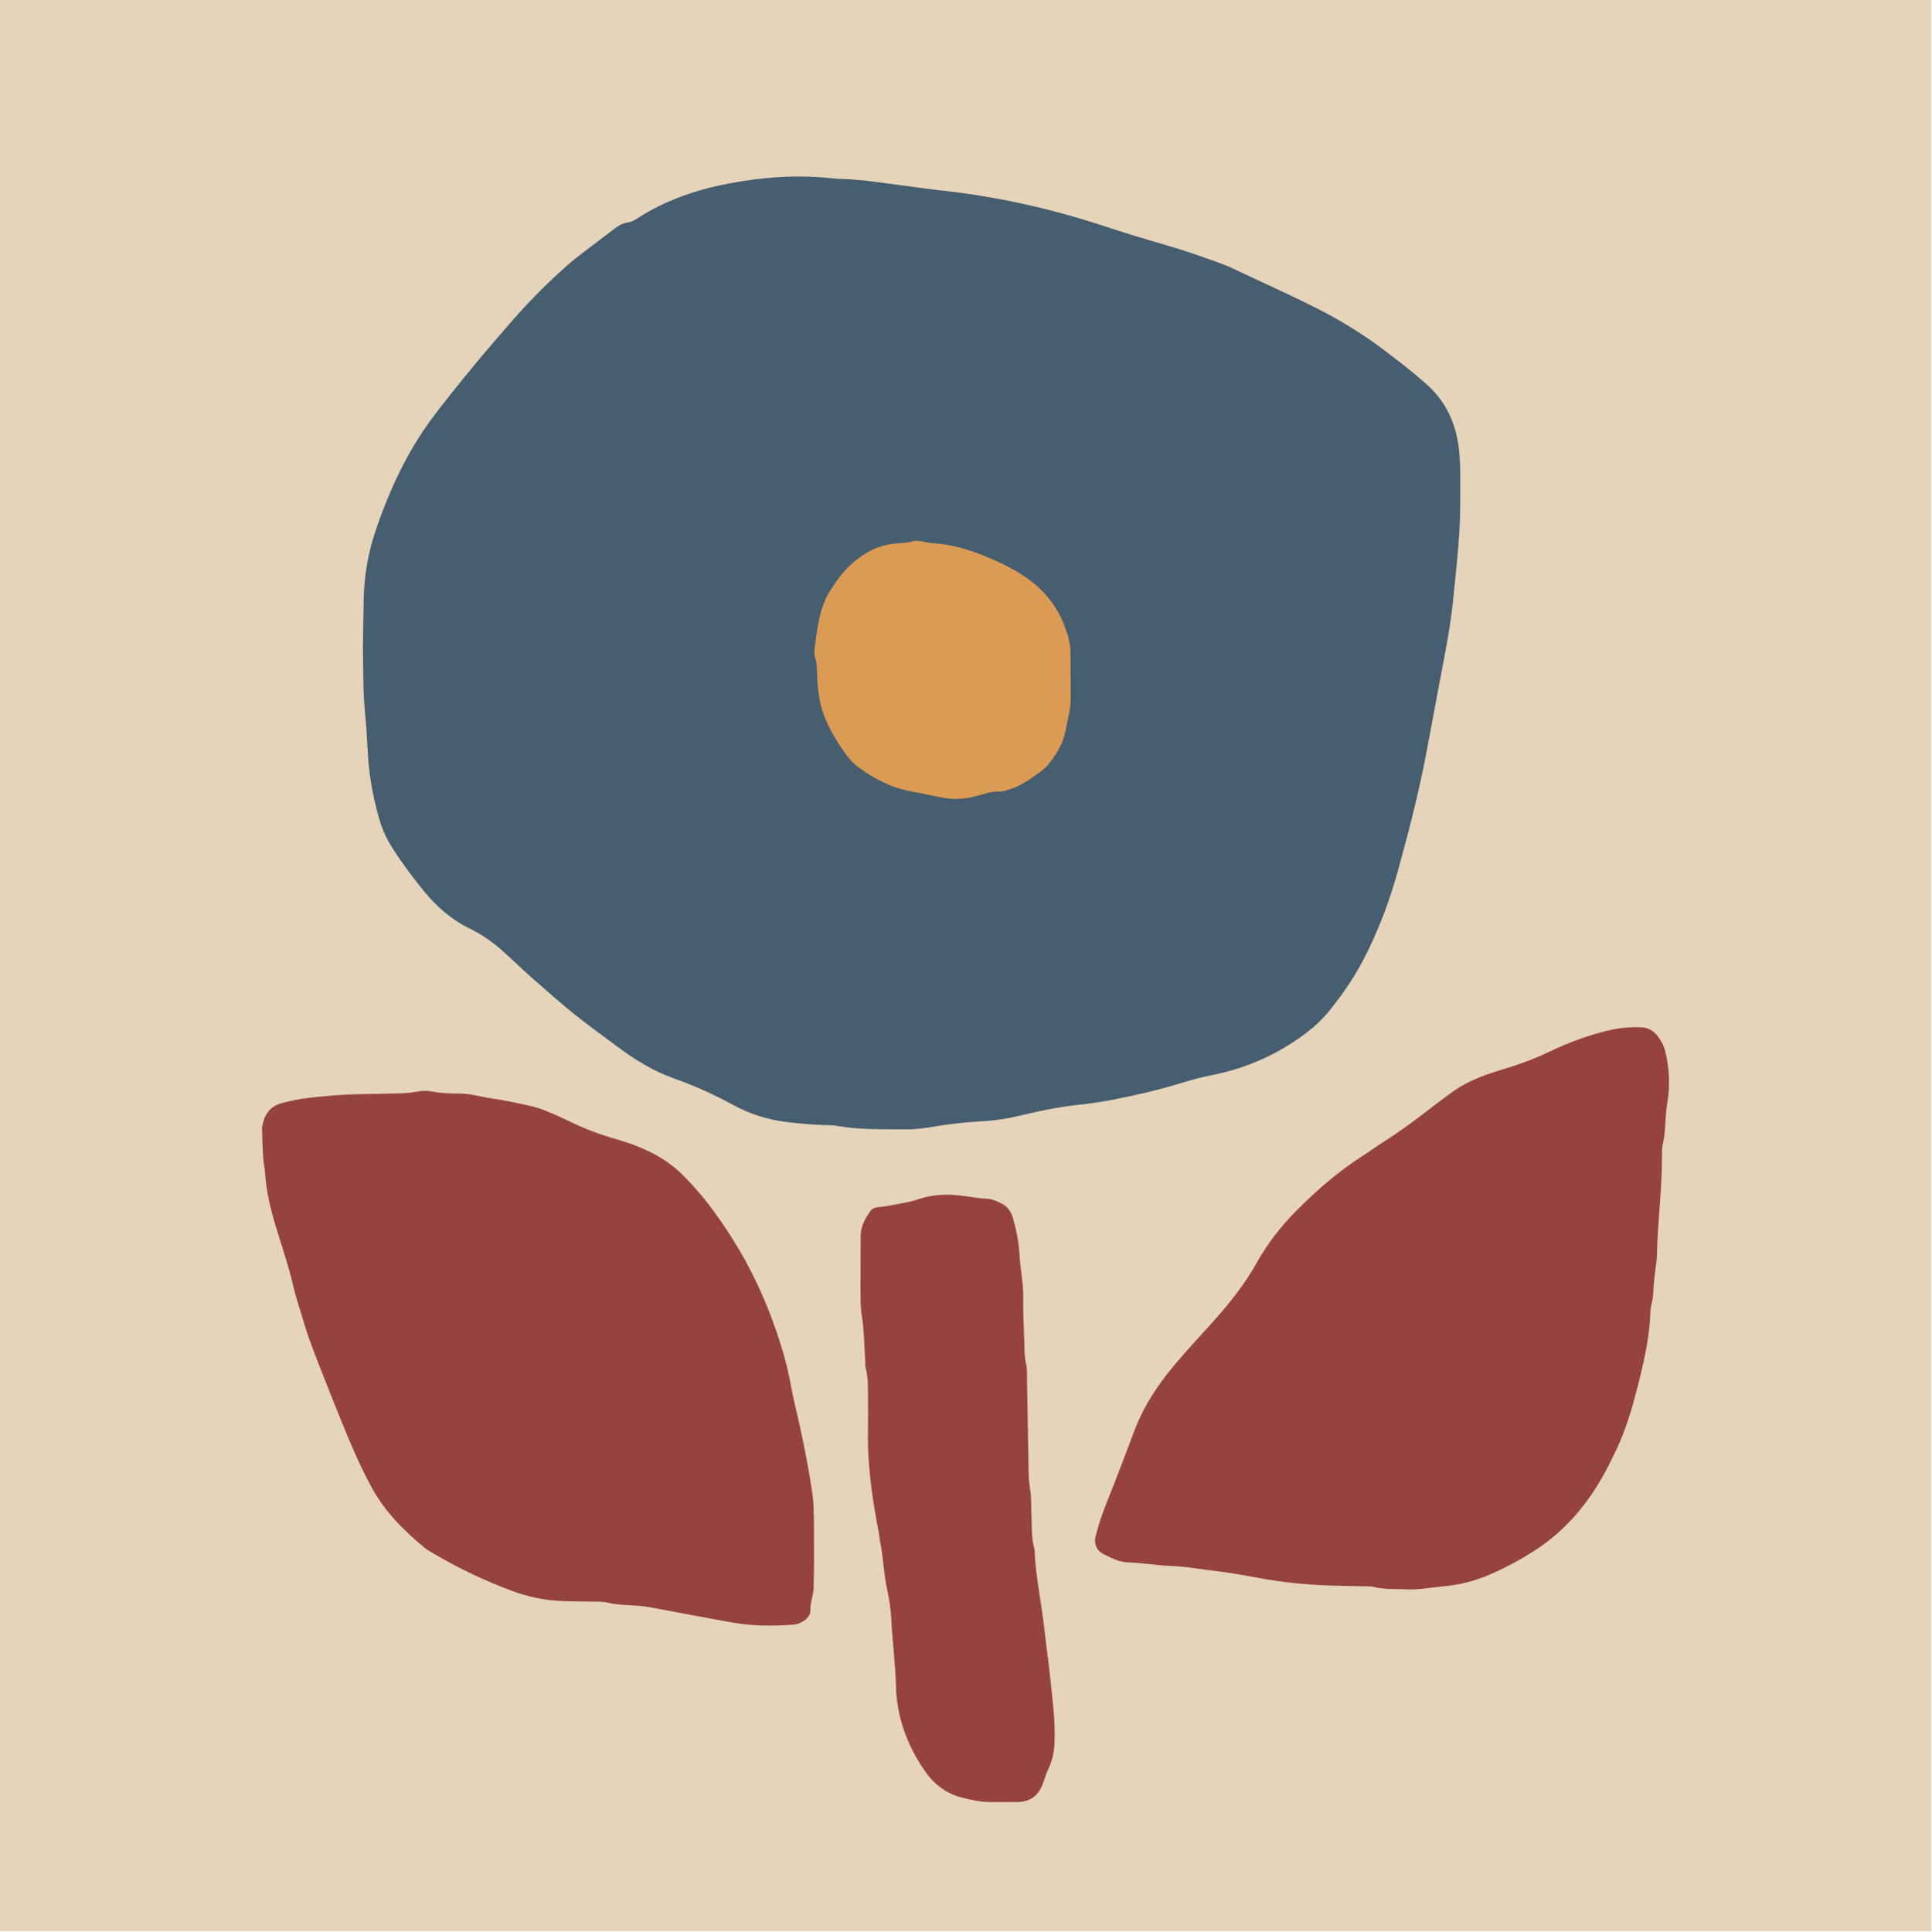
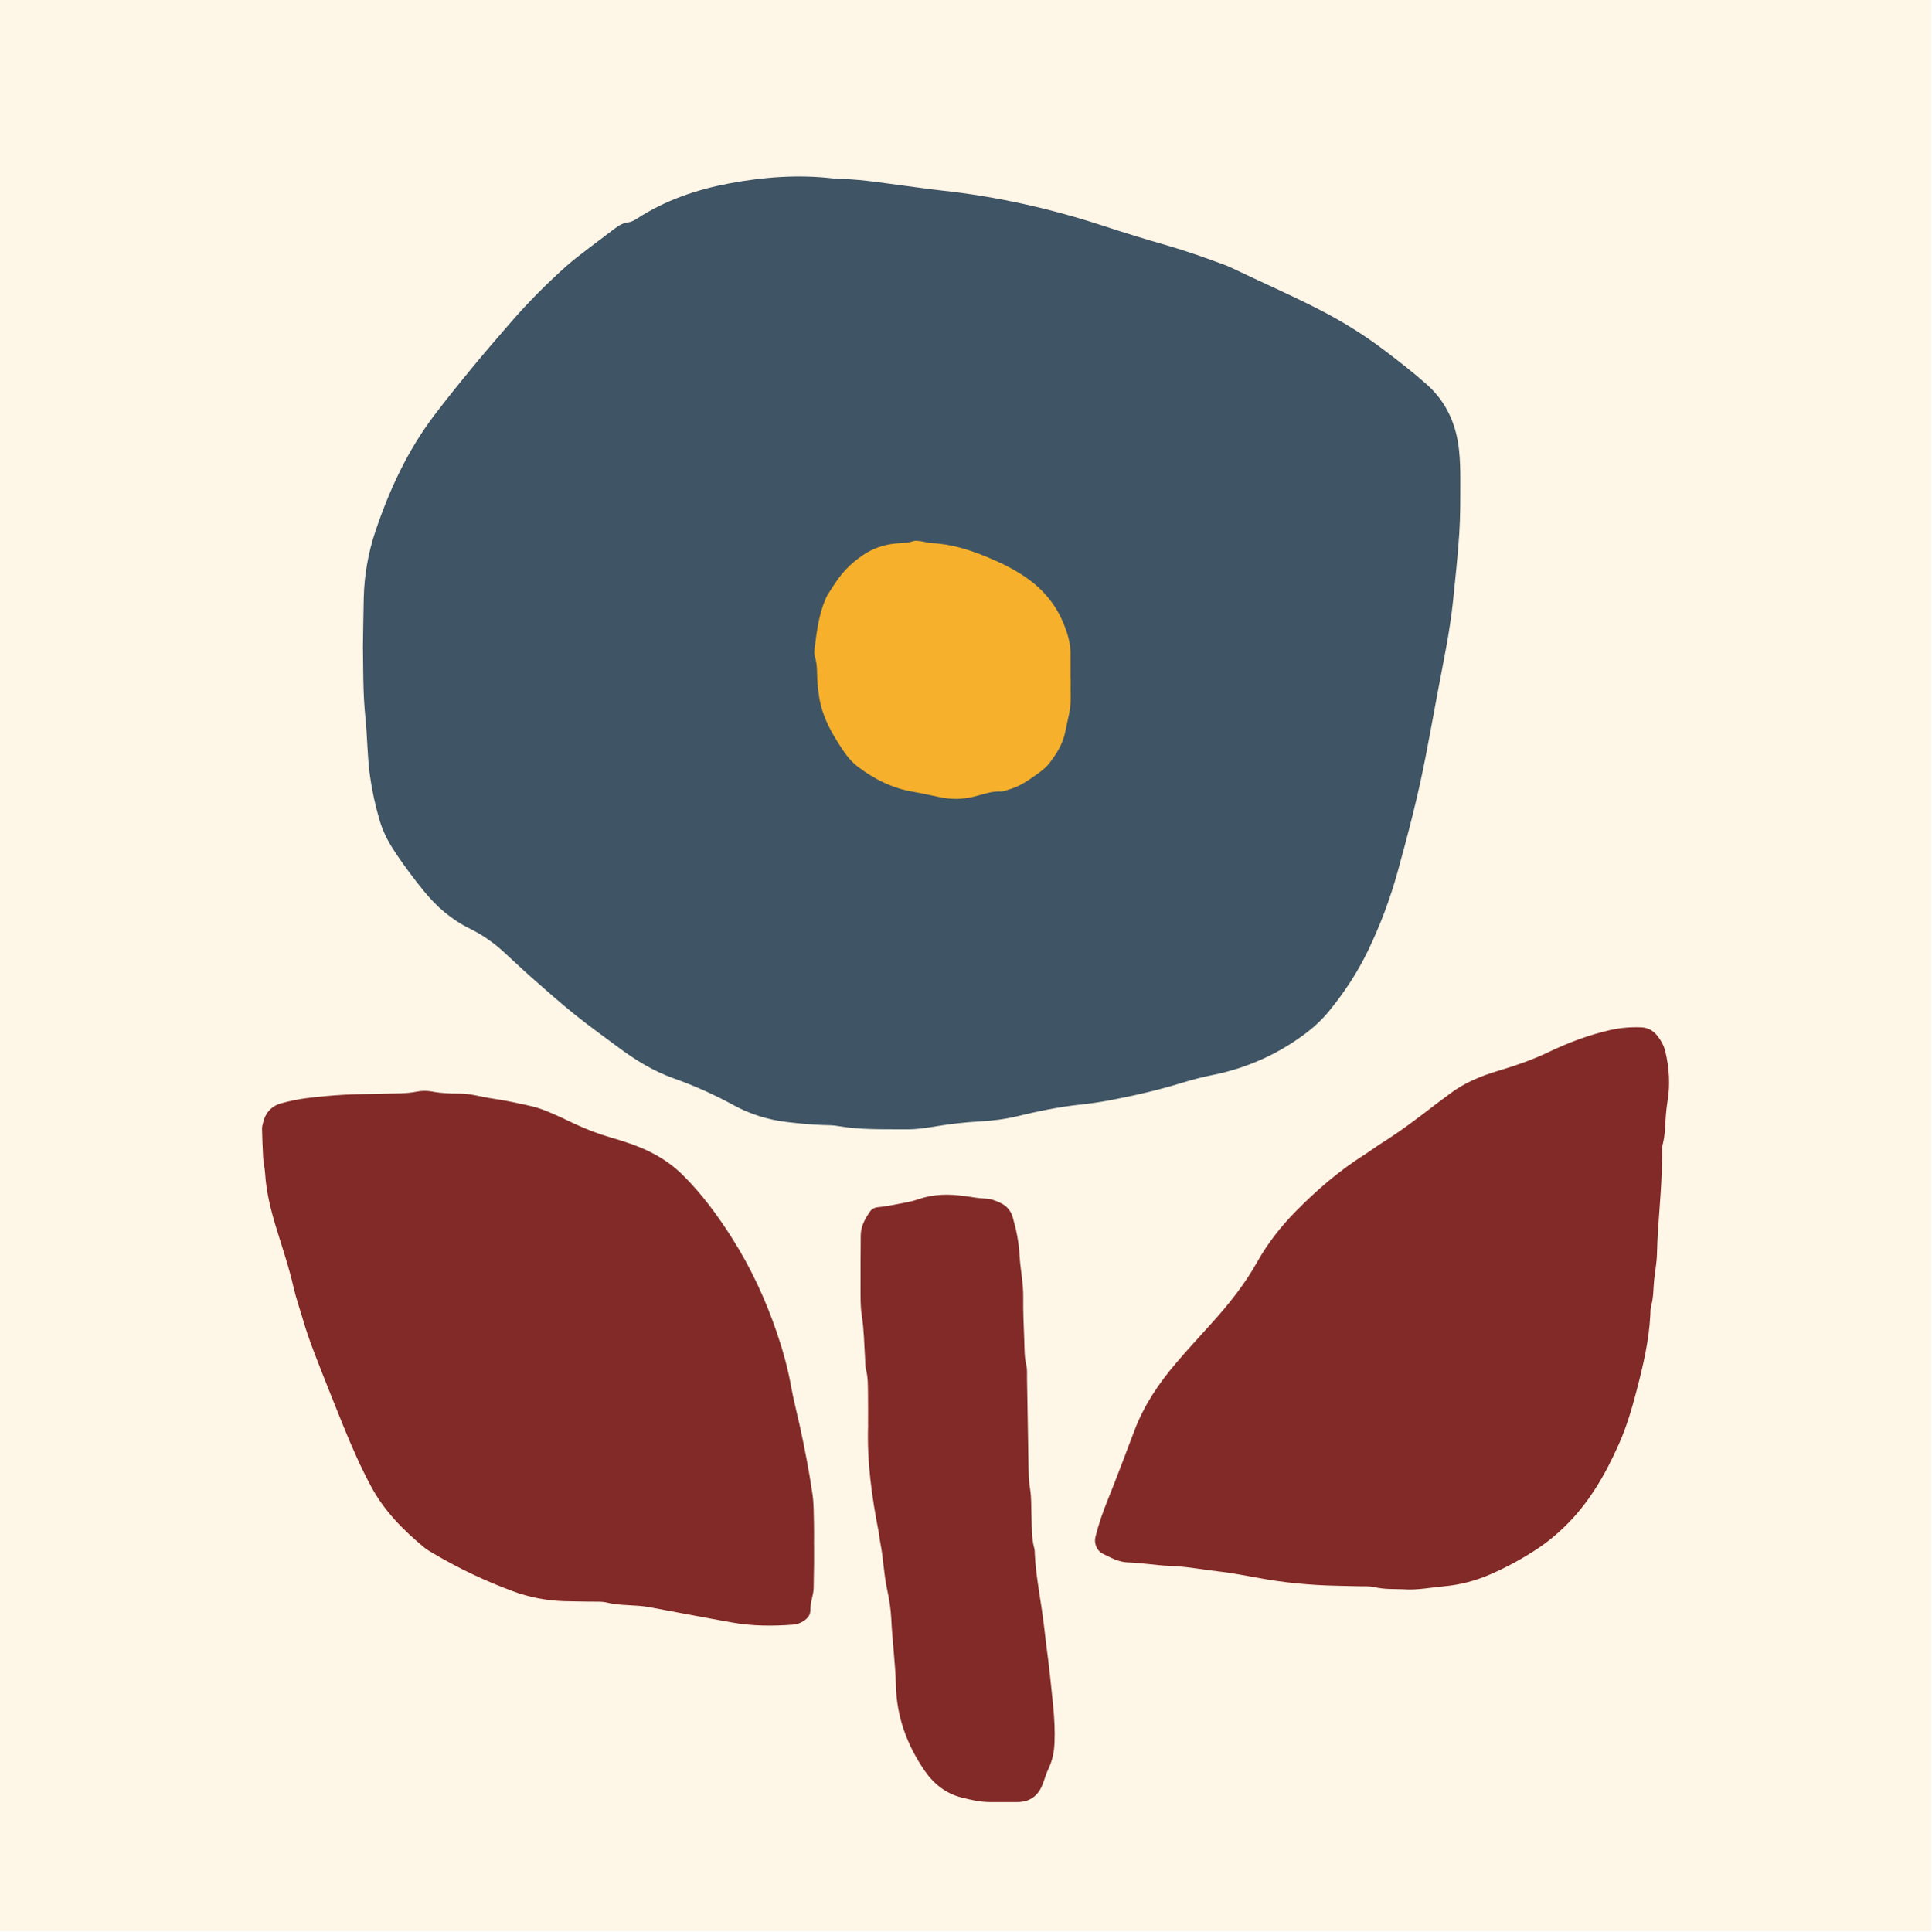
<svg xmlns="http://www.w3.org/2000/svg" viewBox="0 0 566.93 566.93">
  <g id="zone-1" data-color-id="YL008">
-     <rect x="0" y="0" width="566.93" height="566.93" fill="#e6d4ba" />
+     <rect x="0" y="0" width="566.93" height="566.93" fill="#fef6e7" />
  </g>
  <g id="zone-2" data-color-id="RD001">
-     <path d="M238.97,453.41c0,1.89.02,3.79,0,5.68-.02,2.27-.11,4.54-.11,6.82,0,2.28-1.01,4.38-.97,6.7.03,2.15-1.69,3.27-3.52,4.02-.51.21-1.11.27-1.67.31-5.89.44-11.78.42-17.62-.61-8.02-1.42-16.02-2.97-24.03-4.45-1.12-.21-2.24-.39-3.37-.47-3.22-.24-6.44-.22-9.62-.98-1.45-.35-3.03-.22-4.55-.25-2.66-.06-5.33-.04-7.99-.14-5.15-.19-10.14-1.13-15-2.93-8.03-2.98-15.73-6.62-23.09-10.96-.98-.58-2-1.13-2.87-1.85-6.18-5.11-11.77-10.75-15.6-17.89-3.05-5.67-5.64-11.55-8.06-17.52-1.91-4.73-3.83-9.46-5.69-14.21-2.2-5.63-4.5-11.23-6.2-17.04-.95-3.26-2.1-6.48-2.85-9.78-1.38-6.09-3.43-11.98-5.23-17.94-1.54-5.08-2.78-10.2-3.11-15.51-.09-1.5-.48-2.99-.57-4.49-.17-2.83-.25-5.66-.33-8.5-.02-.56.13-1.12.26-1.67.68-3.04,2.49-5.11,5.52-5.91,2.38-.63,4.8-1.16,7.24-1.46,3.76-.47,7.55-.81,11.33-1.02,3.79-.21,7.6-.17,11.4-.3,3.22-.12,6.45.05,9.66-.6,1.46-.3,3.08-.31,4.54-.03,2.64.51,5.29.6,7.94.59,3.28-.02,6.37.97,9.56,1.44,3.93.57,7.83,1.41,11.71,2.29,1.84.42,3.62,1.11,5.37,1.84,2.28.94,4.49,2.03,6.72,3.08,3.6,1.71,7.29,3.15,11.13,4.26,4,1.16,7.98,2.43,11.72,4.32,3.42,1.72,6.51,3.84,9.25,6.53,5.72,5.62,10.4,12.02,14.68,18.76,5.51,8.68,9.78,17.95,13.09,27.63,1.76,5.16,3.23,10.45,4.2,15.86.7,3.89,1.71,7.73,2.56,11.61,1.45,6.64,2.74,13.31,3.72,20.03.4,2.8.34,5.67.42,8.51.06,2.08.01,4.17.01,6.25h0Z" fill="#964340" />
-     <path d="M412.04,466.54c-2.84-.09-5.68.06-8.5-.62-1.45-.35-3.03-.21-4.55-.26-4.18-.13-8.37-.13-12.54-.39-3.97-.25-7.95-.62-11.89-1.2-5.62-.82-11.18-2.12-16.82-2.76-4.71-.53-9.37-1.46-14.13-1.62-4.16-.14-8.3-.91-12.47-1.03-2.77-.08-5.09-1.41-7.46-2.58-1.68-.83-2.56-3.01-2.12-4.83.9-3.67,2.13-7.23,3.55-10.74,2.75-6.83,5.33-13.73,7.94-20.62,2.79-7.35,7.1-13.77,12.17-19.71,3.44-4.04,7.05-7.94,10.6-11.88,4.96-5.5,9.56-11.25,13.19-17.74,3.07-5.48,6.89-10.4,11.31-14.89,6.14-6.25,12.72-11.93,20.13-16.64,1.76-1.12,3.43-2.38,5.19-3.49,5.47-3.44,10.61-7.32,15.71-11.27,1.35-1.04,2.75-2.02,4.1-3.06,4.28-3.29,9.17-5.31,14.28-6.84,5.09-1.52,10.08-3.23,14.89-5.53,5.81-2.78,11.83-5.06,18.16-6.48,3-.67,6-.9,9.05-.78,2.03.08,3.61,1.05,4.83,2.63,1.05,1.36,1.85,2.89,2.24,4.56,1.12,4.83,1.45,9.71.6,14.63-.22,1.3-.35,2.62-.46,3.94-.24,2.82-.19,5.66-.9,8.45-.32,1.26-.24,2.64-.24,3.96,0,9.47-1.27,18.87-1.48,28.33-.06,2.63-.59,5.25-.85,7.88-.24,2.44-.15,4.91-.84,7.32-.25.89-.23,1.88-.27,2.82-.39,7.59-2.14,14.94-4.05,22.25-1.38,5.29-2.93,10.55-5.17,15.58-4.03,9.06-8.92,17.54-16.18,24.48-2.2,2.1-4.5,4.05-7.03,5.76-4.57,3.11-9.39,5.74-14.43,7.95-4.36,1.91-8.91,3.12-13.7,3.55-3.97.36-7.89,1.19-11.91.88" fill="#964340" />
-     <path d="M254.82,418.32c0-2.84.04-5.68-.01-8.52-.05-2.64.08-5.3-.62-7.9-.24-.9-.16-1.88-.22-2.83-.29-4.34-.31-8.68-1-13.01-.44-2.78-.33-5.67-.35-8.51-.03-4.92.04-9.85.05-14.77,0-2.79,1.31-5.1,2.84-7.27.39-.55,1.24-1.02,1.92-1.08,2.66-.24,5.24-.82,7.85-1.3,1.5-.28,2.96-.61,4.4-1.11,4.42-1.53,8.98-1.54,13.52-.9,2.07.29,4.12.67,6.21.74,1.57.06,2.97.65,4.34,1.3,1.79.85,2.97,2.21,3.55,4.19,1.06,3.65,1.8,7.37,2,11.12.22,4.16,1.14,8.24,1.08,12.43-.06,4.16.14,8.33.3,12.49.09,2.45.01,4.91.6,7.34.31,1.26.19,2.64.21,3.96.15,8.52.29,17.04.44,25.56.04,2.26.07,4.51.45,6.78.44,2.59.3,5.28.42,7.93.14,3.21-.05,6.44.83,9.59.15.54.12,1.13.15,1.69.28,5.48,1.26,10.87,2.06,16.29.55,3.73.95,7.5,1.41,11.25.3,2.44.66,4.87.9,7.3.66,6.77,1.7,13.52,1.42,20.36-.11,2.69-.56,5.22-1.73,7.67-.74,1.52-1.18,3.18-1.8,4.76-1.31,3.36-3.75,5.13-7.42,5.14-2.66,0-5.32,0-7.99,0-2.88,0-5.68-.66-8.41-1.35-4.57-1.16-8.15-4.01-10.81-7.89-5.15-7.51-8.19-15.79-8.4-24.91-.16-6.63-1.08-13.19-1.38-19.81-.13-2.82-.6-5.65-1.2-8.41-1.01-4.63-1.11-9.38-2.05-14.01-.19-.92-.24-1.88-.42-2.8-2.04-10.41-3.5-20.88-3.12-31.53" fill="#964340" />
+     <path d="M238.97,453.41c0,1.89.02,3.79,0,5.68-.02,2.27-.11,4.54-.11,6.82,0,2.28-1.01,4.38-.97,6.7.03,2.15-1.69,3.27-3.52,4.02-.51.21-1.11.27-1.67.31-5.89.44-11.78.42-17.62-.61-8.02-1.42-16.02-2.97-24.03-4.45-1.12-.21-2.24-.39-3.37-.47-3.22-.24-6.44-.22-9.62-.98-1.45-.35-3.03-.22-4.55-.25-2.66-.06-5.33-.04-7.99-.14-5.15-.19-10.14-1.13-15-2.93-8.03-2.98-15.73-6.62-23.09-10.96-.98-.58-2-1.13-2.87-1.85-6.18-5.11-11.77-10.75-15.6-17.89-3.05-5.67-5.64-11.55-8.06-17.52-1.91-4.73-3.83-9.46-5.69-14.21-2.2-5.63-4.5-11.23-6.2-17.04-.95-3.26-2.1-6.48-2.85-9.78-1.38-6.09-3.43-11.98-5.23-17.94-1.54-5.08-2.78-10.2-3.11-15.51-.09-1.5-.48-2.99-.57-4.49-.17-2.83-.25-5.66-.33-8.5-.02-.56.13-1.12.26-1.67.68-3.04,2.49-5.11,5.52-5.91,2.38-.63,4.8-1.16,7.24-1.46,3.76-.47,7.55-.81,11.33-1.02,3.79-.21,7.6-.17,11.4-.3,3.22-.12,6.45.05,9.66-.6,1.46-.3,3.08-.31,4.54-.03,2.64.51,5.29.6,7.94.59,3.28-.02,6.37.97,9.56,1.44,3.93.57,7.83,1.41,11.71,2.29,1.84.42,3.62,1.11,5.37,1.84,2.28.94,4.49,2.03,6.72,3.08,3.6,1.71,7.29,3.15,11.13,4.26,4,1.16,7.98,2.43,11.72,4.32,3.42,1.72,6.51,3.84,9.25,6.53,5.72,5.62,10.4,12.02,14.68,18.76,5.51,8.68,9.78,17.95,13.09,27.63,1.76,5.16,3.23,10.45,4.2,15.86.7,3.89,1.71,7.73,2.56,11.61,1.45,6.64,2.74,13.31,3.72,20.03.4,2.8.34,5.67.42,8.51.06,2.08.01,4.17.01,6.25h0Z" fill="#822a27" />
+     <path d="M412.04,466.54c-2.84-.09-5.68.06-8.5-.62-1.45-.35-3.03-.21-4.55-.26-4.18-.13-8.37-.13-12.54-.39-3.97-.25-7.95-.62-11.89-1.2-5.62-.82-11.18-2.12-16.82-2.76-4.71-.53-9.37-1.46-14.13-1.62-4.16-.14-8.3-.91-12.47-1.03-2.77-.08-5.09-1.41-7.46-2.58-1.68-.83-2.56-3.01-2.12-4.83.9-3.67,2.13-7.23,3.55-10.74,2.75-6.83,5.33-13.73,7.94-20.62,2.79-7.35,7.1-13.77,12.17-19.71,3.44-4.04,7.05-7.94,10.6-11.88,4.96-5.5,9.56-11.25,13.19-17.74,3.07-5.48,6.89-10.4,11.31-14.89,6.14-6.25,12.72-11.93,20.13-16.64,1.76-1.12,3.43-2.38,5.19-3.49,5.47-3.44,10.61-7.32,15.71-11.27,1.35-1.04,2.75-2.02,4.1-3.06,4.28-3.29,9.17-5.31,14.28-6.84,5.09-1.52,10.08-3.23,14.89-5.53,5.81-2.78,11.83-5.06,18.16-6.48,3-.67,6-.9,9.05-.78,2.03.08,3.61,1.05,4.83,2.63,1.05,1.36,1.85,2.89,2.24,4.56,1.12,4.83,1.45,9.71.6,14.63-.22,1.3-.35,2.62-.46,3.94-.24,2.82-.19,5.66-.9,8.45-.32,1.26-.24,2.64-.24,3.96,0,9.47-1.27,18.87-1.48,28.33-.06,2.63-.59,5.25-.85,7.88-.24,2.44-.15,4.91-.84,7.32-.25.89-.23,1.88-.27,2.82-.39,7.59-2.14,14.94-4.05,22.25-1.38,5.29-2.93,10.55-5.17,15.58-4.03,9.06-8.92,17.54-16.18,24.48-2.2,2.1-4.5,4.05-7.03,5.76-4.57,3.11-9.39,5.74-14.43,7.95-4.36,1.91-8.91,3.12-13.7,3.55-3.97.36-7.89,1.19-11.91.88" fill="#822a27" />
+     <path d="M254.82,418.32c0-2.84.04-5.68-.01-8.52-.05-2.64.08-5.3-.62-7.9-.24-.9-.16-1.88-.22-2.83-.29-4.34-.31-8.68-1-13.01-.44-2.78-.33-5.67-.35-8.51-.03-4.92.04-9.85.05-14.77,0-2.79,1.31-5.1,2.84-7.27.39-.55,1.24-1.02,1.92-1.08,2.66-.24,5.24-.82,7.85-1.3,1.5-.28,2.96-.61,4.4-1.11,4.42-1.53,8.98-1.54,13.52-.9,2.07.29,4.12.67,6.21.74,1.57.06,2.97.65,4.34,1.3,1.79.85,2.97,2.21,3.55,4.19,1.06,3.65,1.8,7.37,2,11.12.22,4.16,1.14,8.24,1.08,12.43-.06,4.16.14,8.33.3,12.49.09,2.45.01,4.91.6,7.34.31,1.26.19,2.64.21,3.96.15,8.52.29,17.04.44,25.56.04,2.26.07,4.51.45,6.78.44,2.59.3,5.28.42,7.93.14,3.21-.05,6.44.83,9.59.15.54.12,1.13.15,1.69.28,5.48,1.26,10.87,2.06,16.29.55,3.73.95,7.5,1.41,11.25.3,2.44.66,4.87.9,7.3.66,6.77,1.7,13.52,1.42,20.36-.11,2.69-.56,5.22-1.73,7.67-.74,1.52-1.18,3.18-1.8,4.76-1.31,3.36-3.75,5.13-7.42,5.14-2.66,0-5.32,0-7.99,0-2.88,0-5.68-.66-8.41-1.35-4.57-1.16-8.15-4.01-10.81-7.89-5.15-7.51-8.19-15.79-8.4-24.91-.16-6.63-1.08-13.19-1.38-19.81-.13-2.82-.6-5.65-1.2-8.41-1.01-4.63-1.11-9.38-2.05-14.01-.19-.92-.24-1.88-.42-2.8-2.04-10.41-3.5-20.88-3.12-31.53" fill="#822a27" />
  </g>
-   <g id="zone-3" data-color-id="GN018">
+   <g id="zone-3" data-color-id="GN008">
  </g>
  <g id="zone-4" data-color-id="BL027">
-     <path d="M106.53,190.48c.09-5.53.13-10.27.25-15,.17-6.67,1.3-13.22,3.42-19.5,4.06-12.07,9.37-23.58,17.1-33.82,3.65-4.84,7.48-9.56,11.33-14.25,3.74-4.54,7.58-8.99,11.44-13.43,5.11-5.88,10.6-11.4,16.43-16.57,1.84-1.63,3.82-3.12,5.78-4.62,2.71-2.08,5.46-4.11,8.17-6.19,1.22-.93,2.47-1.67,4.08-1.85.88-.1,1.77-.63,2.55-1.13,8.25-5.35,17.39-8.47,26.96-10.27,10.12-1.9,20.34-2.67,30.64-1.46.94.11,1.9.12,2.85.15,6.09.21,12.09,1.24,18.12,2,3.58.45,7.15.99,10.74,1.38,16.29,1.76,32.18,5.34,47.73,10.45,5.95,1.96,11.93,3.79,17.95,5.52,6.03,1.73,11.92,3.82,17.79,6.01.71.26,1.4.6,2.08.92,8.39,4.01,16.91,7.74,25.19,11.98,6.78,3.47,13.23,7.44,19.29,12.05,4.23,3.22,8.43,6.44,12.41,9.99,5.86,5.23,8.7,11.82,9.5,19.42.29,2.82.37,5.67.36,8.51-.01,5.3.04,10.62-.31,15.91-.44,6.6-1.15,13.19-1.83,19.77-.96,9.24-2.93,18.29-4.62,27.4-1.14,6.13-2.26,12.27-3.45,18.4-2.19,11.34-5.1,22.49-8.17,33.61-2.23,8.05-5.14,15.82-8.78,23.34-3.07,6.35-6.93,12.18-11.38,17.63-1.92,2.35-4.12,4.44-6.55,6.29-8.3,6.32-17.55,10.45-27.79,12.49-2.97.59-5.92,1.37-8.82,2.26-7.08,2.18-14.29,3.83-21.57,5.2-2.8.52-5.63.92-8.46,1.22-6.25.65-12.36,1.96-18.46,3.42-3.5.84-7.08,1.29-10.71,1.49-4.36.24-8.72.72-13.02,1.44-2.83.47-5.64.91-8.49.89-6.84-.06-13.7.2-20.48-1-1.3-.23-2.65-.22-3.98-.26-3.61-.11-7.19-.46-10.78-.88-5.58-.66-10.8-2.29-15.65-4.94-5.68-3.1-11.54-5.74-17.64-7.9-5.97-2.12-11.29-5.4-16.33-9.16-4.26-3.17-8.59-6.27-12.73-9.6-4.29-3.45-8.41-7.11-12.54-10.74-2.85-2.51-5.58-5.15-8.39-7.7-2.97-2.69-6.24-4.98-9.84-6.74-5.4-2.64-9.77-6.44-13.54-11.09-3.23-3.98-6.29-8.06-9.06-12.38-1.66-2.58-2.97-5.29-3.84-8.2-1.3-4.35-2.26-8.77-2.89-13.29-.78-5.65-.73-11.34-1.32-16.98-.73-6.99-.63-13.99-.72-20.2" fill="#465e70" />
+     <path d="M106.53,190.48c.09-5.53.13-10.27.25-15,.17-6.67,1.3-13.22,3.42-19.5,4.06-12.07,9.37-23.58,17.1-33.82,3.65-4.84,7.48-9.56,11.33-14.25,3.74-4.54,7.58-8.99,11.44-13.43,5.11-5.88,10.6-11.4,16.43-16.57,1.84-1.63,3.82-3.12,5.78-4.62,2.71-2.08,5.46-4.11,8.17-6.19,1.22-.93,2.47-1.67,4.08-1.85.88-.1,1.77-.63,2.55-1.13,8.25-5.35,17.39-8.47,26.96-10.27,10.12-1.9,20.34-2.67,30.64-1.46.94.11,1.9.12,2.85.15,6.09.21,12.09,1.24,18.12,2,3.58.45,7.15.99,10.74,1.38,16.29,1.76,32.18,5.34,47.73,10.45,5.95,1.96,11.93,3.79,17.95,5.52,6.03,1.73,11.92,3.82,17.79,6.01.71.26,1.4.6,2.08.92,8.39,4.01,16.91,7.74,25.19,11.98,6.78,3.47,13.23,7.44,19.29,12.05,4.23,3.22,8.43,6.44,12.41,9.99,5.86,5.23,8.7,11.82,9.5,19.42.29,2.82.37,5.67.36,8.51-.01,5.3.04,10.62-.31,15.91-.44,6.6-1.15,13.19-1.83,19.77-.96,9.24-2.93,18.29-4.62,27.4-1.14,6.13-2.26,12.27-3.45,18.4-2.19,11.34-5.1,22.49-8.17,33.61-2.23,8.05-5.14,15.82-8.78,23.34-3.07,6.35-6.93,12.18-11.38,17.63-1.92,2.35-4.12,4.44-6.55,6.29-8.3,6.32-17.55,10.45-27.79,12.49-2.97.59-5.92,1.37-8.82,2.26-7.08,2.18-14.29,3.83-21.57,5.2-2.8.52-5.63.92-8.46,1.22-6.25.65-12.36,1.96-18.46,3.42-3.5.84-7.08,1.29-10.71,1.49-4.36.24-8.72.72-13.02,1.44-2.83.47-5.64.91-8.49.89-6.84-.06-13.7.2-20.48-1-1.3-.23-2.65-.22-3.98-.26-3.61-.11-7.19-.46-10.78-.88-5.58-.66-10.8-2.29-15.65-4.94-5.68-3.1-11.54-5.74-17.64-7.9-5.97-2.12-11.29-5.4-16.33-9.16-4.26-3.17-8.59-6.27-12.73-9.6-4.29-3.45-8.41-7.11-12.54-10.74-2.85-2.51-5.58-5.15-8.39-7.7-2.97-2.69-6.24-4.98-9.84-6.74-5.4-2.64-9.77-6.44-13.54-11.09-3.23-3.98-6.29-8.06-9.06-12.38-1.66-2.58-2.97-5.29-3.84-8.2-1.3-4.35-2.26-8.77-2.89-13.29-.78-5.65-.73-11.34-1.32-16.98-.73-6.99-.63-13.99-.72-20.2" fill="#3f5464" />
  </g>
  <g id="zone-5" data-color-id="YL001">
-     <path d="M314.32,199c0,1.89-.04,3.79,0,5.68.1,3.45-.95,6.72-1.58,10.04-.69,3.57-2.59,6.68-4.85,9.52-1.07,1.34-2.47,2.32-3.87,3.32-2.48,1.78-4.99,3.43-7.97,4.25-.73.2-1.47.58-2.19.54-2.92-.15-5.6.98-8.35,1.61-3.24.74-6.3.74-9.54.08-2.59-.53-5.17-1.14-7.78-1.58-6.14-1.02-11.52-3.7-16.4-7.41-2.6-1.97-4.35-4.76-6.05-7.48-2.41-3.85-4.4-7.94-5.19-12.48-.25-1.48-.43-2.98-.56-4.48-.23-2.63.07-5.3-.78-7.88-.23-.69-.17-1.52-.08-2.26.63-5.05,1.23-10.11,3.31-14.84.45-1.03,1.13-1.96,1.73-2.92,2.86-4.53,5.19-7.06,9.26-9.82,2.7-1.83,5.73-2.9,8.98-3.29,1.88-.22,3.79-.1,5.64-.73.67-.23,1.5-.09,2.24,0,1.12.14,2.23.53,3.35.58,5.77.25,11.18,2.01,16.42,4.19,3.84,1.59,7.58,3.43,11.05,5.82,5.17,3.55,8.96,8.16,11.25,13.92,1.04,2.61,1.86,5.35,1.9,8.22.03,2.46,0,4.92,0,7.39h.02Z" fill="#dc9b54" />
+     <path d="M314.32,199c0,1.89-.04,3.79,0,5.68.1,3.45-.95,6.72-1.58,10.04-.69,3.57-2.59,6.68-4.85,9.52-1.07,1.34-2.47,2.32-3.87,3.32-2.48,1.78-4.99,3.43-7.97,4.25-.73.2-1.47.58-2.19.54-2.92-.15-5.6.98-8.35,1.61-3.24.74-6.3.74-9.54.08-2.59-.53-5.17-1.14-7.78-1.58-6.14-1.02-11.52-3.7-16.4-7.41-2.6-1.97-4.35-4.76-6.05-7.48-2.41-3.85-4.4-7.94-5.19-12.48-.25-1.48-.43-2.98-.56-4.48-.23-2.63.07-5.3-.78-7.88-.23-.69-.17-1.52-.08-2.26.63-5.05,1.23-10.11,3.31-14.84.45-1.03,1.13-1.96,1.73-2.92,2.86-4.53,5.19-7.06,9.26-9.82,2.7-1.83,5.73-2.9,8.98-3.29,1.88-.22,3.79-.1,5.64-.73.67-.23,1.5-.09,2.24,0,1.12.14,2.23.53,3.35.58,5.77.25,11.18,2.01,16.42,4.19,3.84,1.59,7.58,3.43,11.05,5.82,5.17,3.55,8.96,8.16,11.25,13.92,1.04,2.61,1.86,5.35,1.9,8.22.03,2.46,0,4.92,0,7.39h.02Z" fill="#f6b02c" />
  </g>
  <g id="zone-6" data-color-id="RD005">
  </g>
  <g id="zone-7" data-color-id="GN026">
  </g>
</svg>
